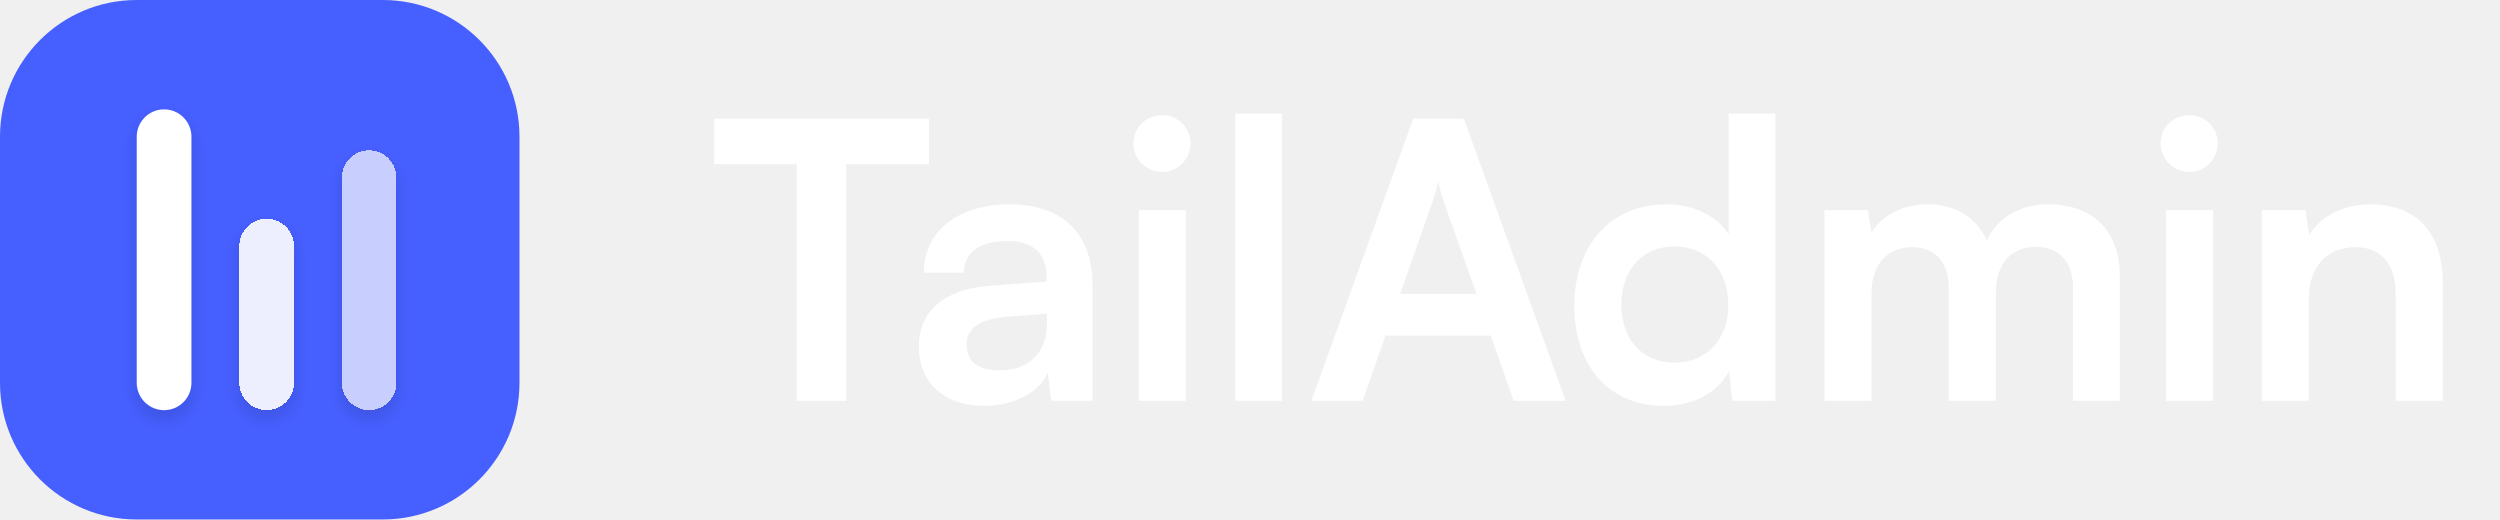
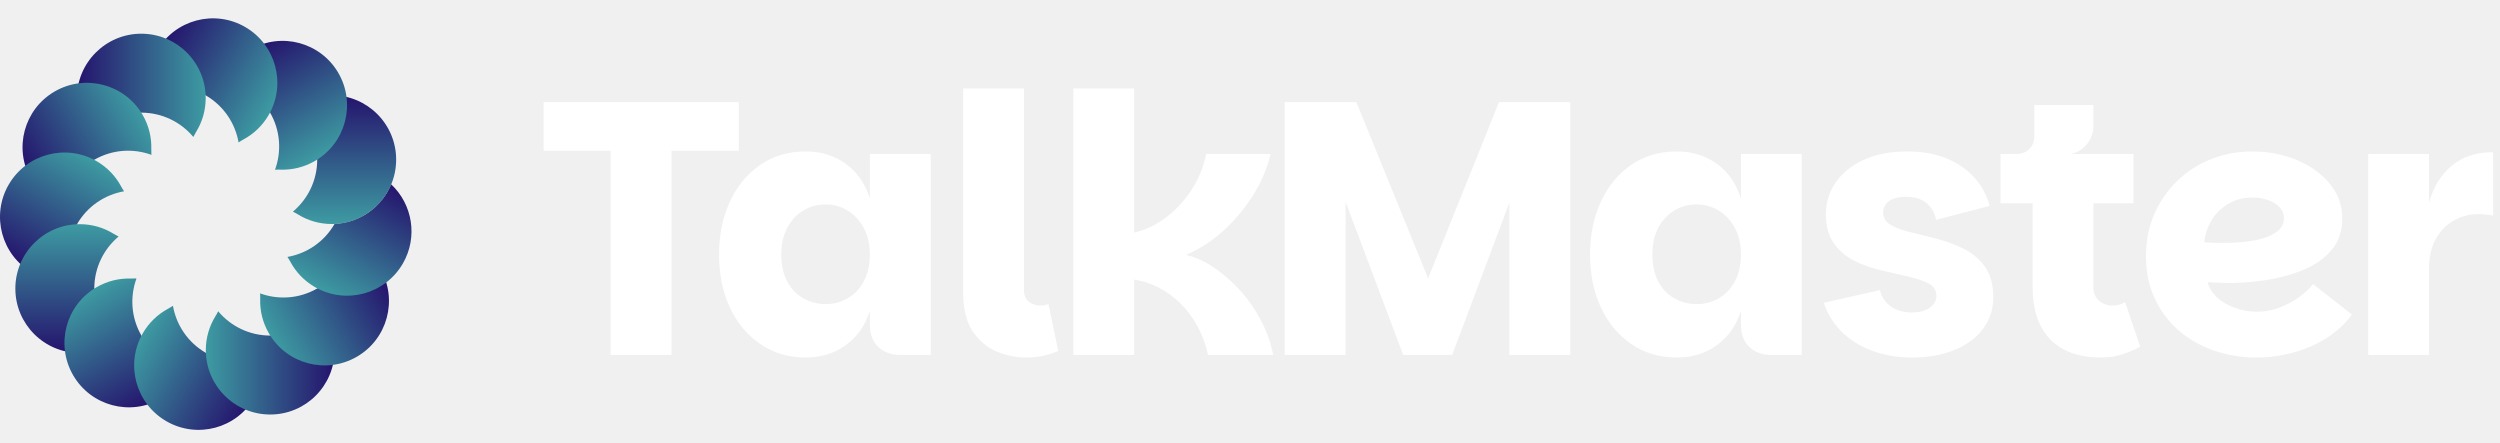
- <svg xmlns="http://www.w3.org/2000/svg" width="154" height="32" viewBox="0 0 154 32" fill="none">
-   <path d="M0 8.421C0 3.77 3.77 0 8.421 0H23.579C28.23 0 32 3.77 32 8.421V23.579C32 28.23 28.23 32 23.579 32H8.421C3.77 32 0 28.23 0 23.579V8.421Z" fill="#465FFF" />
-   <g filter="url(#filter0_d_1608_324)">
-     <path d="M8.424 8.422C8.424 7.491 9.178 6.737 10.108 6.737C11.038 6.737 11.792 7.491 11.792 8.422V23.579C11.792 24.51 11.038 25.264 10.108 25.264C9.178 25.264 8.424 24.51 8.424 23.579V8.422Z" fill="white" />
+ <svg xmlns="http://www.w3.org/2000/svg" data-logo="logo" viewBox="0 0 243 43">
+   <g style="opacity: 1;" id="logogram" transform="translate(0, 1) rotate(0)">
+     <path d="M28.47 19.573C29.914 18.363 30.833 16.547 30.833 14.515C30.833 12.484 29.914 10.667 28.47 9.457C28.635 9.377 28.795 9.29 28.947 9.196C29.905 8.6 31.035 8.256 32.247 8.256C35.704 8.256 38.506 11.058 38.506 14.515C38.506 17.972 35.704 20.774 32.247 20.774C31.035 20.774 29.905 20.43 28.947 19.835C28.795 19.74 28.635 19.653 28.47 19.573Z" fill="url(#paint0_linear_5557_2016)" />
+     <path d="M26.731 15.501C27.378 13.731 27.265 11.698 26.249 9.939C25.233 8.18 23.529 7.065 21.673 6.74C21.777 6.588 21.871 6.433 21.955 6.275C22.487 5.28 23.295 4.417 24.344 3.811C27.337 2.083 31.166 3.109 32.894 6.102C34.622 9.096 33.597 12.924 30.603 14.652C29.554 15.258 28.402 15.526 27.275 15.489C27.096 15.483 26.915 15.487 26.731 15.501Z" fill="url(#paint1_linear_5557_2016)" />
+     <path d="M23.189 12.843C22.864 10.987 21.75 9.283 19.991 8.267C18.231 7.252 16.199 7.139 14.429 7.785C14.442 7.601 14.447 7.42 14.441 7.241C14.404 6.114 14.671 4.962 15.277 3.913C17.005 0.92 20.833 -0.106 23.827 1.622C26.821 3.351 27.847 7.179 26.118 10.173C25.512 11.222 24.649 12.029 23.654 12.561C23.497 12.645 23.342 12.739 23.189 12.843Z" fill="url(#paint2_linear_5557_2016)" />
+     <path d="M18.793 12.312C17.583 10.868 15.766 9.949 13.735 9.949C11.703 9.949 9.886 10.868 8.677 12.312C8.597 12.147 8.509 11.987 8.415 11.835C7.819 10.877 7.475 9.747 7.475 8.535C7.475 5.078 10.278 2.276 13.735 2.276C17.191 2.276 19.994 5.078 19.994 8.535C19.994 9.747 19.65 10.877 19.054 11.835C18.96 11.987 18.873 12.147 18.793 12.312Z" fill="url(#paint3_linear_5557_2016)" />
+     <path d="M14.719 14.051C12.949 13.405 10.916 13.518 9.157 14.533C7.398 15.549 6.284 17.253 5.958 19.109C5.806 19.005 5.651 18.911 5.494 18.827C4.499 18.295 3.635 17.487 3.03 16.438C1.301 13.445 2.327 9.617 5.321 7.888C8.314 6.16 12.143 7.185 13.871 10.179C14.477 11.228 14.744 12.38 14.707 13.507C14.701 13.686 14.706 13.867 14.719 14.051Z" fill="url(#paint4_linear_5557_2016)" />
+     <path d="M12.06 17.593C10.204 17.918 8.5 19.033 7.485 20.792C6.469 22.551 6.356 24.584 7.002 26.354C6.819 26.34 6.637 26.336 6.459 26.342C5.331 26.379 4.18 26.111 3.131 25.506C0.137 23.777 -0.889 19.949 0.84 16.955C2.568 13.962 6.396 12.936 9.39 14.664C10.439 15.27 11.246 16.133 11.778 17.128C11.862 17.286 11.957 17.441 12.06 17.593Z" fill="url(#paint5_linear_5557_2016)" />
+     <path d="M11.528 21.99C10.084 23.2 9.165 25.017 9.165 27.048C9.165 29.079 10.084 30.896 11.528 32.106C11.363 32.186 11.204 32.273 11.052 32.367C10.094 32.963 8.963 33.307 7.752 33.307C4.295 33.307 1.492 30.505 1.492 27.048C1.492 23.591 4.295 20.789 7.752 20.789C8.963 20.789 10.094 21.133 11.052 21.729C11.204 21.823 11.363 21.91 11.528 21.99Z" fill="url(#paint6_linear_5557_2016)" />
+     <path d="M13.267 26.064C12.62 27.834 12.733 29.866 13.749 31.626C14.765 33.385 16.469 34.499 18.324 34.824C18.221 34.977 18.127 35.132 18.042 35.289C17.511 36.284 16.703 37.148 15.654 37.753C12.66 39.482 8.832 38.456 7.104 35.462C5.375 32.468 6.401 28.64 9.395 26.912C10.444 26.306 11.595 26.039 12.723 26.076C12.902 26.081 13.083 26.077 13.267 26.064Z" fill="url(#paint7_linear_5557_2016)" />
+     <path d="M16.809 28.723C17.134 30.578 18.248 32.282 20.007 33.298C21.767 34.314 23.8 34.427 25.569 33.781C25.556 33.964 25.552 34.145 25.557 34.324C25.594 35.452 25.327 36.603 24.721 37.652C22.993 40.646 19.165 41.672 16.171 39.943C13.177 38.215 12.152 34.387 13.88 31.393C14.486 30.344 15.349 29.537 16.344 29.005C16.502 28.92 16.657 28.826 16.809 28.723Z" fill="url(#paint8_linear_5557_2016)" />
+     <path d="M21.206 29.255C22.415 30.699 24.232 31.617 26.264 31.617C28.295 31.617 30.112 30.699 31.322 29.255C31.402 29.42 31.489 29.579 31.583 29.731C32.179 30.689 32.523 31.82 32.523 33.031C32.523 36.488 29.721 39.291 26.264 39.291C22.807 39.291 20.005 36.488 20.005 33.031C20.005 31.82 20.349 30.689 20.944 29.731C21.039 29.579 21.126 29.42 21.206 29.255Z" fill="url(#paint9_linear_5557_2016)" />
+     <path d="M25.279 27.516C27.049 28.163 29.082 28.05 30.841 27.034C32.6 26.018 33.715 24.314 34.04 22.459C34.192 22.562 34.347 22.656 34.505 22.741C35.5 23.272 36.363 24.08 36.969 25.129C38.697 28.122 37.671 31.951 34.678 33.679C31.684 35.407 27.856 34.382 26.128 31.388C25.522 30.339 25.254 29.188 25.291 28.06C25.297 27.881 25.293 27.7 25.279 27.516Z" fill="url(#paint10_linear_5557_2016)" />
+     <path d="M32.518 20.769C32.516 20.771 32.515 20.773 32.514 20.775C31.498 22.535 29.794 23.649 27.938 23.974C28.042 24.126 28.136 24.281 28.22 24.439C28.752 25.434 29.56 26.297 30.609 26.903C33.602 28.631 37.43 27.605 39.159 24.612C40.641 22.045 40.098 18.865 38.027 16.921C37.117 19.105 35.005 20.663 32.518 20.769Z" fill="url(#paint11_linear_5557_2016)" />
  </g>
-   <g filter="url(#filter1_d_1608_324)">
-     <path d="M14.742 15.157C14.742 14.227 15.496 13.473 16.426 13.473C17.357 13.473 18.111 14.227 18.111 15.157V23.578C18.111 24.508 17.357 25.262 16.426 25.262C15.496 25.262 14.742 24.508 14.742 23.578V15.157Z" fill="white" fill-opacity="0.9" shape-rendering="crispEdges" />
+   <g style="opacity: 1;" id="logotype" transform="translate(46, 8.5)">
+     <path fill="#ffffff" d="M6.84 6.15L6.84 1.43L25.81 1.43L25.81 6.15L19.27 6.15L19.27 26L13.35 26L13.35 6.15L6.84 6.15ZM32.32 26.25L32.32 26.25Q29.77 26.25 27.86 24.91Q25.95 23.59 24.92 21.33Q23.89 19.07 23.89 16.23L23.89 16.23Q23.89 13.43 24.92 11.16Q25.95 8.88 27.86 7.55Q29.77 6.22 32.32 6.22L32.32 6.22Q34.56 6.22 36.22 7.43Q37.89 8.64 38.55 10.81L38.55 10.81L38.55 6.47L44.47 6.47L44.47 26L41.56 26Q40.16 26 39.36 25.21Q38.55 24.43 38.55 23.02L38.55 23.02L38.55 21.70Q37.89 23.83 36.22 25.04Q34.56 26.25 32.32 26.25ZM34.25 21.06L34.25 21.06Q35.40 21.06 36.38 20.50Q37.36 19.95 37.95 18.86Q38.55 17.77 38.55 16.23L38.55 16.23Q38.55 14.73 37.95 13.64Q37.36 12.56 36.38 11.96Q35.40 11.37 34.25 11.37L34.25 11.37Q33.05 11.37 32.08 11.96Q31.10 12.56 30.52 13.64Q29.94 14.73 29.94 16.23L29.94 16.23Q29.94 17.77 30.52 18.86Q31.10 19.95 32.09 20.50Q33.09 21.06 34.25 21.06ZM47.62 19.95L47.62 19.95L47.62 0.10L53.53 0.10L53.53 19.66Q53.53 20.43 54.00 20.82Q54.48 21.20 55.11 21.20L55.11 21.20Q55.53 21.20 55.91 21.06L55.91 21.06L56.86 25.61Q55.45 26.25 53.70 26.25L53.70 26.25Q52.23 26.25 50.84 25.65Q49.44 25.05 48.52 23.67Q47.62 22.29 47.62 19.95ZM64.24 26L58.33 26L58.33 0.10L64.24 0.10L64.24 14.10Q65.85 13.75 67.30 12.66Q68.75 11.58 69.81 9.97Q70.86 8.36 71.24 6.47L71.24 6.47L77.50 6.47Q76.98 8.64 75.72 10.60Q74.46 12.56 72.80 14.03Q71.14 15.50 69.28 16.27L69.28 16.27Q70.72 16.62 72.08 17.56Q73.45 18.51 74.62 19.82Q75.79 21.13 76.61 22.73Q77.44 24.32 77.75 26L77.75 26L71.42 26Q71.10 24.50 70.40 23.22Q69.70 21.94 68.74 20.99Q67.78 20.05 66.62 19.45Q65.47 18.86 64.24 18.68L64.24 18.68L64.24 26ZM78.87 26L78.87 1.43L85.84 1.43L93.96 21.38L91.54 21.73L99.70 1.43L106.63 1.43L106.63 26L100.71 26L100.71 5.66L102.67 5.98L95.15 26L90.39 26L82.86 5.98L84.79 5.66L84.79 26L78.87 26ZM116.99 26.25L116.99 26.25Q114.43 26.25 112.52 24.91Q110.62 23.59 109.58 21.33Q108.55 19.07 108.55 16.23L108.55 16.23Q108.55 13.43 109.58 11.16Q110.62 8.88 112.52 7.55Q114.43 6.22 116.99 6.22L116.99 6.22Q119.23 6.22 120.89 7.43Q122.55 8.64 123.22 10.81L123.22 10.81L123.22 6.47L129.13 6.47L129.13 26L126.23 26Q124.83 26 124.02 25.21Q123.22 24.43 123.22 23.02L123.22 23.02L123.22 21.70Q122.55 23.83 120.89 25.04Q119.23 26.25 116.99 26.25ZM118.91 21.06L118.91 21.06Q120.07 21.06 121.05 20.50Q122.03 19.95 122.62 18.86Q123.22 17.77 123.22 16.23L123.22 16.23Q123.22 14.73 122.62 13.64Q122.03 12.56 121.05 11.96Q120.07 11.37 118.91 11.37L118.91 11.37Q117.72 11.37 116.74 11.96Q115.76 12.56 115.18 13.64Q114.61 14.73 114.61 16.23L114.61 16.23Q114.61 17.77 115.18 18.86Q115.76 19.95 116.76 20.50Q117.76 21.06 118.91 21.06ZM139.84 26.25L139.84 26.25Q137.71 26.25 135.94 25.58Q134.17 24.91 132.98 23.71Q131.79 22.50 131.27 20.93L131.27 20.93L136.73 19.70Q136.97 20.71 137.79 21.29Q138.62 21.87 139.81 21.87L139.81 21.87Q140.96 21.87 141.59 21.40Q142.22 20.93 142.22 20.26L142.22 20.26Q142.22 19.45 141.45 19.05Q140.68 18.65 139.44 18.37Q138.20 18.09 136.83 17.77Q135.47 17.46 134.24 16.85Q133.02 16.23 132.25 15.15Q131.48 14.06 131.48 12.31L131.48 12.31Q131.48 10.63 132.40 9.27Q133.33 7.90 135.10 7.06Q136.87 6.22 139.42 6.22L139.42 6.22Q141.56 6.22 143.18 6.89Q144.81 7.55 145.88 8.73Q146.95 9.90 147.40 11.51L147.40 11.51L142.19 12.87Q141.98 11.82 141.24 11.23Q140.51 10.63 139.28 10.63L139.28 10.63Q138.16 10.63 137.60 11.05Q137.04 11.47 137.04 12.17L137.04 12.17Q137.04 12.94 137.81 13.38Q138.58 13.82 139.81 14.10Q141.03 14.38 142.40 14.75Q143.76 15.11 144.99 15.74Q146.21 16.38 146.98 17.49Q147.75 18.61 147.75 20.40L147.75 20.40Q147.75 22.08 146.79 23.41Q145.83 24.74 144.04 25.49Q142.26 26.25 139.84 26.25ZM158.22 26.25L158.22 26.25Q155.00 26.25 153.28 24.48Q151.57 22.71 151.57 19.35L151.57 19.35L151.57 11.26L148.45 11.26L148.45 6.47L161.37 6.47L161.37 11.26L157.48 11.26L157.48 19.42Q157.48 20.26 158.02 20.73Q158.57 21.20 159.34 21.20L159.34 21.20Q159.69 21.20 159.98 21.12Q160.28 21.03 160.56 20.86L160.56 20.86L162.03 25.20Q161.19 25.65 160.26 25.95Q159.34 26.25 158.22 26.25ZM155.28 6.47L149.99 8.04L149.99 6.47Q150.76 6.47 151.25 5.98Q151.74 5.49 151.74 4.72L151.74 4.72L151.74 1.71L157.48 1.71L157.48 3.81Q157.48 4.30 157.24 4.88Q156.99 5.45 156.48 5.89Q155.98 6.33 155.28 6.47L155.28 6.47ZM173.30 26.25L173.30 26.25Q171.17 26.25 169.22 25.58Q167.28 24.91 165.79 23.64Q164.31 22.36 163.45 20.54Q162.59 18.72 162.59 16.38L162.59 16.38Q162.59 14.13 163.41 12.28Q164.24 10.42 165.65 9.06Q167.07 7.69 168.94 6.96Q170.82 6.22 172.92 6.22L172.92 6.22Q174.63 6.22 176.19 6.68Q177.75 7.13 178.99 8.01Q180.23 8.88 180.95 10.07Q181.67 11.26 181.67 12.73L181.67 12.73Q181.67 14.59 180.62 15.81Q179.57 17.04 177.87 17.74Q176.17 18.44 174.16 18.74Q172.15 19.04 170.19 19L170.19 19Q169.94 19 169.61 18.98Q169.28 18.96 169.00 18.95Q168.72 18.93 168.58 18.93L168.58 18.93Q168.79 19.73 169.47 20.38Q170.15 21.03 171.20 21.41Q172.25 21.80 173.37 21.80L173.37 21.80Q174.49 21.80 175.52 21.41Q176.56 21.03 177.40 20.43Q178.24 19.84 178.83 19.11L178.83 19.11L182.61 22.08Q181.56 23.48 180.06 24.41Q178.55 25.34 176.82 25.79Q175.09 26.25 173.30 26.25ZM170.22 15.11L170.22 15.11Q171.17 15.11 172.18 15.01Q173.20 14.90 174.05 14.64Q174.91 14.38 175.45 13.91Q176.00 13.43 176.00 12.70L176.00 12.70Q176.00 12.10 175.58 11.65Q175.16 11.19 174.46 10.95Q173.76 10.70 172.95 10.70L172.95 10.70Q171.55 10.70 170.50 11.37Q169.45 12.03 168.89 13.03Q168.33 14.03 168.26 15.04L168.26 15.04Q168.58 15.08 169.12 15.10Q169.66 15.11 170.22 15.11ZM190.10 26L184.19 26L184.19 6.47L190.10 6.47L190.10 26ZM190.10 17.60L189.19 17.60L190.10 11.19Q190.73 8.92 192.31 7.61Q193.88 6.29 196.33 6.29L196.33 6.29L196.33 12.45Q195.95 12.38 195.60 12.35Q195.25 12.31 194.90 12.31L194.90 12.31Q193.60 12.31 192.52 12.93Q191.43 13.54 190.77 14.71Q190.10 15.88 190.10 17.60L190.10 17.60Z" />
  </g>
-   <g filter="url(#filter2_d_1608_324)">
-     <path d="M21.055 10.946C21.055 10.016 21.809 9.262 22.739 9.262C23.669 9.262 24.423 10.016 24.423 10.946V23.578C24.423 24.508 23.669 25.262 22.739 25.262C21.809 25.262 21.055 24.508 21.055 23.578V10.946Z" fill="white" fill-opacity="0.7" shape-rendering="crispEdges" />
-   </g>
-   <path d="M44 10.115H49.089V24.691H52.132V10.115H57.221V7.309H44V10.115Z" fill="white" />
-   <path d="M60.617 25C62.448 25 64.042 24.168 64.541 22.955L64.755 24.691H67.299V17.558C67.299 14.3 65.349 12.588 62.187 12.588C59.001 12.588 56.908 14.252 56.908 16.797H59.381C59.381 15.56 60.332 14.847 62.044 14.847C63.518 14.847 64.47 15.489 64.47 17.082V17.343L60.95 17.605C58.168 17.819 56.599 19.174 56.599 21.338C56.599 23.549 58.121 25 60.617 25ZM61.569 22.812C60.261 22.812 59.547 22.289 59.547 21.219C59.547 20.268 60.237 19.674 62.044 19.507L64.493 19.317V19.935C64.493 21.742 63.352 22.812 61.569 22.812Z" fill="white" />
-   <path d="M71.6 10.591C72.551 10.591 73.335 9.806 73.335 8.831C73.335 7.856 72.551 7.095 71.6 7.095C70.601 7.095 69.816 7.856 69.816 8.831C69.816 9.806 70.601 10.591 71.6 10.591ZM70.149 24.691H73.05V12.944H70.149V24.691Z" fill="white" />
-   <path d="M78.972 24.691V7H76.095V24.691H78.972Z" fill="white" />
-   <path d="M83.941 24.691L85.344 20.672H91.835L93.238 24.691H96.448L90.171 7.309H87.056L80.778 24.691H83.941ZM88.221 12.493C88.387 12.017 88.53 11.494 88.601 11.161C88.649 11.518 88.815 12.041 88.958 12.493L90.955 18.104H86.247L88.221 12.493Z" fill="white" />
-   <path d="M102.493 25C104.276 25 105.798 24.215 106.511 22.86L106.701 24.691H109.364V7H106.487V14.443C105.75 13.277 104.3 12.588 102.659 12.588C99.116 12.588 96.976 15.203 96.976 18.865C96.976 22.503 99.092 25 102.493 25ZM103.135 22.337C101.113 22.337 99.877 20.863 99.877 18.77C99.877 16.678 101.113 15.18 103.135 15.18C105.156 15.18 106.464 16.654 106.464 18.77C106.464 20.886 105.156 22.337 103.135 22.337Z" fill="white" />
-   <path d="M115.289 24.691V18.033C115.289 16.131 116.406 15.227 117.785 15.227C119.164 15.227 120.044 16.107 120.044 17.748V24.691H122.945V18.033C122.945 16.107 124.015 15.203 125.418 15.203C126.797 15.203 127.701 16.083 127.701 17.771V24.691H130.578V17.011C130.578 14.3 129.008 12.588 126.155 12.588C124.372 12.588 122.993 13.468 122.398 14.823C121.78 13.468 120.543 12.588 118.76 12.588C117.072 12.588 115.883 13.349 115.289 14.324L115.051 12.944H112.388V24.691H115.289Z" fill="white" />
-   <path d="M134.876 10.591C135.827 10.591 136.612 9.806 136.612 8.831C136.612 7.856 135.827 7.095 134.876 7.095C133.877 7.095 133.093 7.856 133.093 8.831C133.093 9.806 133.877 10.591 134.876 10.591ZM133.426 24.691H136.327V12.944H133.426V24.691Z" fill="white" />
-   <path d="M142.225 24.691V18.366C142.225 16.464 143.318 15.227 145.102 15.227C146.6 15.227 147.575 16.178 147.575 18.152V24.691H150.476V17.462C150.476 14.419 148.954 12.588 146.005 12.588C144.412 12.588 142.985 13.277 142.248 14.466L142.011 12.944H139.324V24.691H142.225Z" fill="white" />
  <defs>
-     <filter id="filter0_d_1608_324" x="7.424" y="6.237" width="5.368" height="20.526" filterUnits="userSpaceOnUse" color-interpolation-filters="sRGB">
-       <feFlood flood-opacity="0" result="BackgroundImageFix" />
-       <feColorMatrix in="SourceAlpha" type="matrix" values="0 0 0 0 0 0 0 0 0 0 0 0 0 0 0 0 0 0 127 0" result="hardAlpha" />
-       <feOffset dy="0.5" />
-       <feGaussianBlur stdDeviation="0.5" />
-       <feComposite in2="hardAlpha" operator="out" />
-       <feColorMatrix type="matrix" values="0 0 0 0 0 0 0 0 0 0 0 0 0 0 0 0 0 0 0.12 0" />
-       <feBlend mode="normal" in2="BackgroundImageFix" result="effect1_dropShadow_1608_324" />
-       <feBlend mode="normal" in="SourceGraphic" in2="effect1_dropShadow_1608_324" result="shape" />
-     </filter>
-     <filter id="filter1_d_1608_324" x="13.742" y="12.973" width="5.368" height="13.79" filterUnits="userSpaceOnUse" color-interpolation-filters="sRGB">
-       <feFlood flood-opacity="0" result="BackgroundImageFix" />
-       <feColorMatrix in="SourceAlpha" type="matrix" values="0 0 0 0 0 0 0 0 0 0 0 0 0 0 0 0 0 0 127 0" result="hardAlpha" />
-       <feOffset dy="0.5" />
-       <feGaussianBlur stdDeviation="0.5" />
-       <feComposite in2="hardAlpha" operator="out" />
-       <feColorMatrix type="matrix" values="0 0 0 0 0 0 0 0 0 0 0 0 0 0 0 0 0 0 0.12 0" />
-       <feBlend mode="normal" in2="BackgroundImageFix" result="effect1_dropShadow_1608_324" />
-       <feBlend mode="normal" in="SourceGraphic" in2="effect1_dropShadow_1608_324" result="shape" />
-     </filter>
-     <filter id="filter2_d_1608_324" x="20.055" y="8.762" width="5.368" height="18" filterUnits="userSpaceOnUse" color-interpolation-filters="sRGB">
-       <feFlood flood-opacity="0" result="BackgroundImageFix" />
-       <feColorMatrix in="SourceAlpha" type="matrix" values="0 0 0 0 0 0 0 0 0 0 0 0 0 0 0 0 0 0 127 0" result="hardAlpha" />
-       <feOffset dy="0.5" />
-       <feGaussianBlur stdDeviation="0.5" />
-       <feComposite in2="hardAlpha" operator="out" />
-       <feColorMatrix type="matrix" values="0 0 0 0 0 0 0 0 0 0 0 0 0 0 0 0 0 0 0.12 0" />
-       <feBlend mode="normal" in2="BackgroundImageFix" result="effect1_dropShadow_1608_324" />
-       <feBlend mode="normal" in="SourceGraphic" in2="effect1_dropShadow_1608_324" result="shape" />
-     </filter>
+     <linearGradient id="paint0_linear_5557_2016" x1="29.253" y1="8.256" x2="29.253" y2="20.774" gradientUnits="userSpaceOnUse">
+       <stop stop-color="#25136D" />
+       <stop offset="1" stop-color="#3D9BA2" />
+     </linearGradient>
+     <linearGradient id="paint1_linear_5557_2016" x1="21.752" y1="5.308" x2="28.011" y2="16.149" gradientUnits="userSpaceOnUse">
+       <stop stop-color="#25136D" />
+       <stop offset="1" stop-color="#3D9BA2" />
+     </linearGradient>
+     <linearGradient id="paint2_linear_5557_2016" x1="13.78" y1="6.506" x2="24.622" y2="12.765" gradientUnits="userSpaceOnUse">
+       <stop stop-color="#25136D" />
+       <stop offset="1" stop-color="#3D9BA2" />
+     </linearGradient>
+     <linearGradient id="paint3_linear_5557_2016" x1="7.475" y1="11.528" x2="19.994" y2="11.528" gradientUnits="userSpaceOnUse">
+       <stop stop-color="#25136D" />
+       <stop offset="1" stop-color="#3D9BA2" />
+     </linearGradient>
+     <linearGradient id="paint4_linear_5557_2016" x1="4.526" y1="19.03" x2="15.367" y2="12.771" gradientUnits="userSpaceOnUse">
+       <stop stop-color="#25136D" />
+       <stop offset="1" stop-color="#3D9BA2" />
+     </linearGradient>
+     <linearGradient id="paint5_linear_5557_2016" x1="5.723" y1="27.002" x2="11.982" y2="16.161" gradientUnits="userSpaceOnUse">
+       <stop stop-color="#25136D" />
+       <stop offset="1" stop-color="#3D9BA2" />
+     </linearGradient>
+     <linearGradient id="paint6_linear_5557_2016" x1="10.745" y1="33.307" x2="10.745" y2="20.789" gradientUnits="userSpaceOnUse">
+       <stop stop-color="#25136D" />
+       <stop offset="1" stop-color="#3D9BA2" />
+     </linearGradient>
+     <linearGradient id="paint7_linear_5557_2016" x1="18.246" y1="36.257" x2="11.987" y2="25.415" gradientUnits="userSpaceOnUse">
+       <stop stop-color="#25136D" />
+       <stop offset="1" stop-color="#3D9BA2" />
+     </linearGradient>
+     <linearGradient id="paint8_linear_5557_2016" x1="26.218" y1="35.06" x2="15.377" y2="28.801" gradientUnits="userSpaceOnUse">
+       <stop stop-color="#25136D" />
+       <stop offset="1" stop-color="#3D9BA2" />
+     </linearGradient>
+     <linearGradient id="paint9_linear_5557_2016" x1="32.523" y1="30.038" x2="20.005" y2="30.038" gradientUnits="userSpaceOnUse">
+       <stop stop-color="#25136D" />
+       <stop offset="1" stop-color="#3D9BA2" />
+     </linearGradient>
+     <linearGradient id="paint10_linear_5557_2016" x1="35.472" y1="22.537" x2="24.631" y2="28.796" gradientUnits="userSpaceOnUse">
+       <stop stop-color="#25136D" />
+       <stop offset="1" stop-color="#3D9BA2" />
+     </linearGradient>
+     <linearGradient id="paint11_linear_5557_2016" x1="34.276" y1="14.565" x2="28.017" y2="25.406" gradientUnits="userSpaceOnUse">
+       <stop stop-color="#25136D" />
+       <stop offset="1" stop-color="#3D9BA2" />
+     </linearGradient>
  </defs>
</svg>
